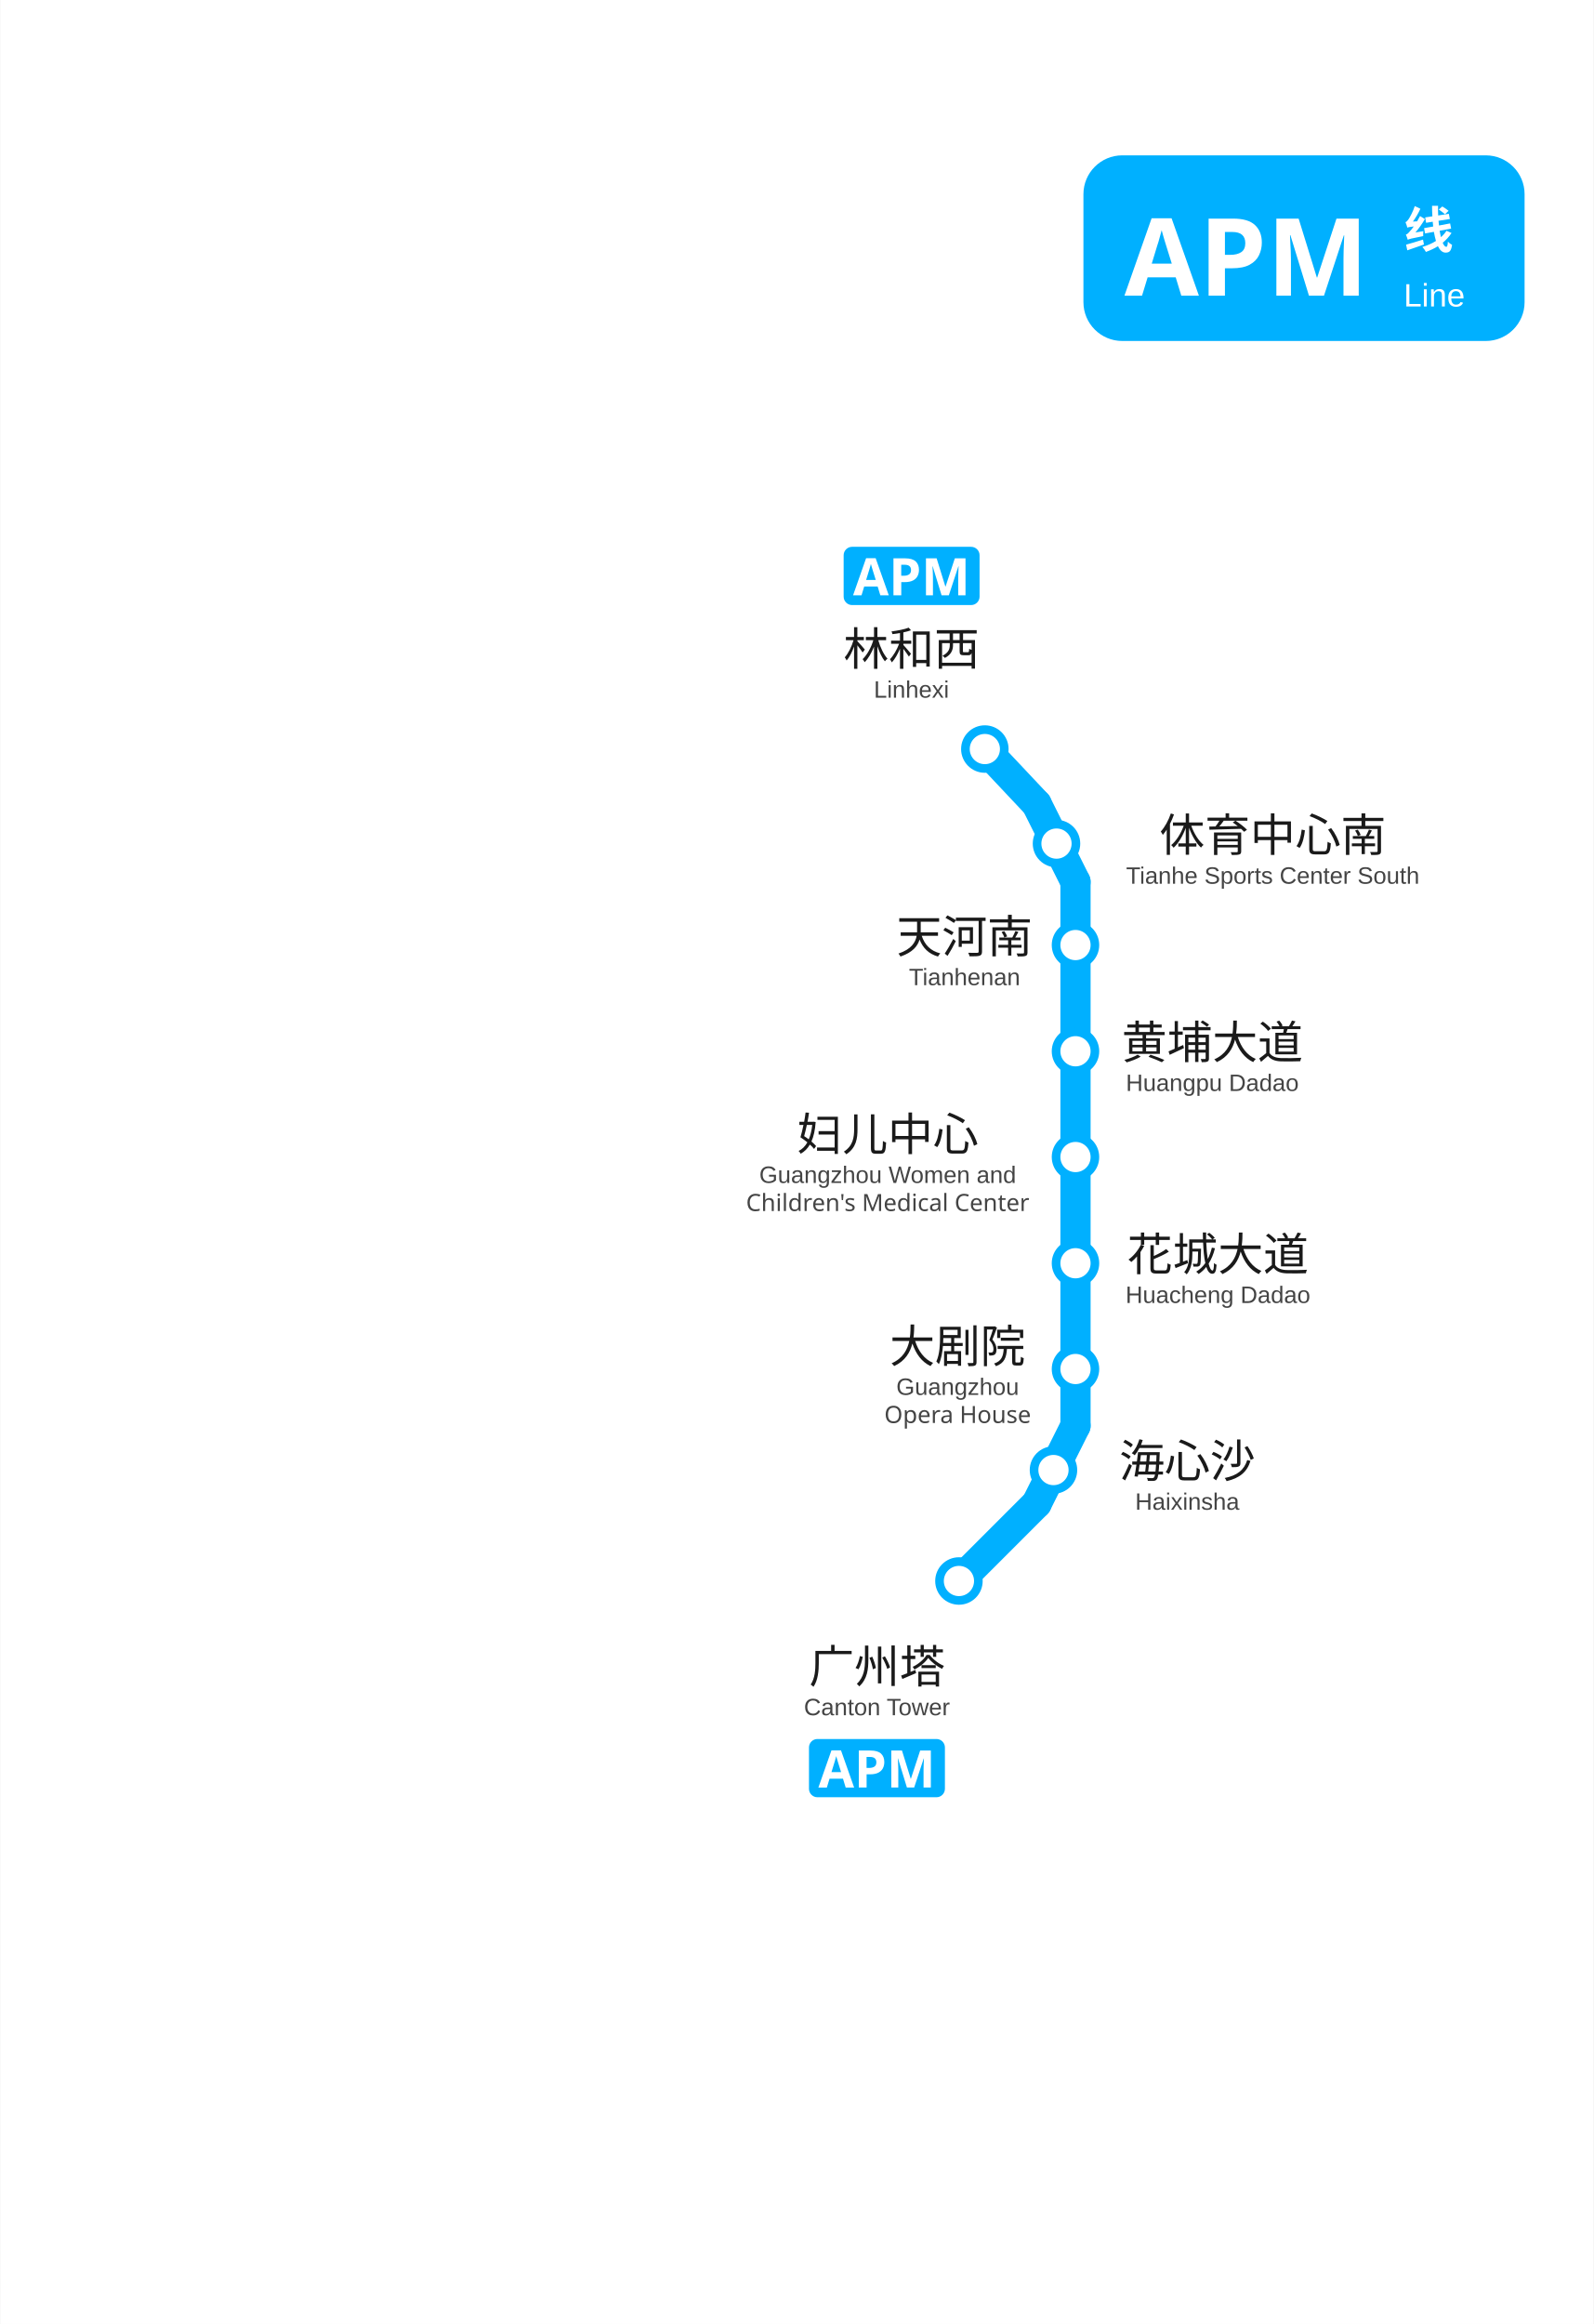
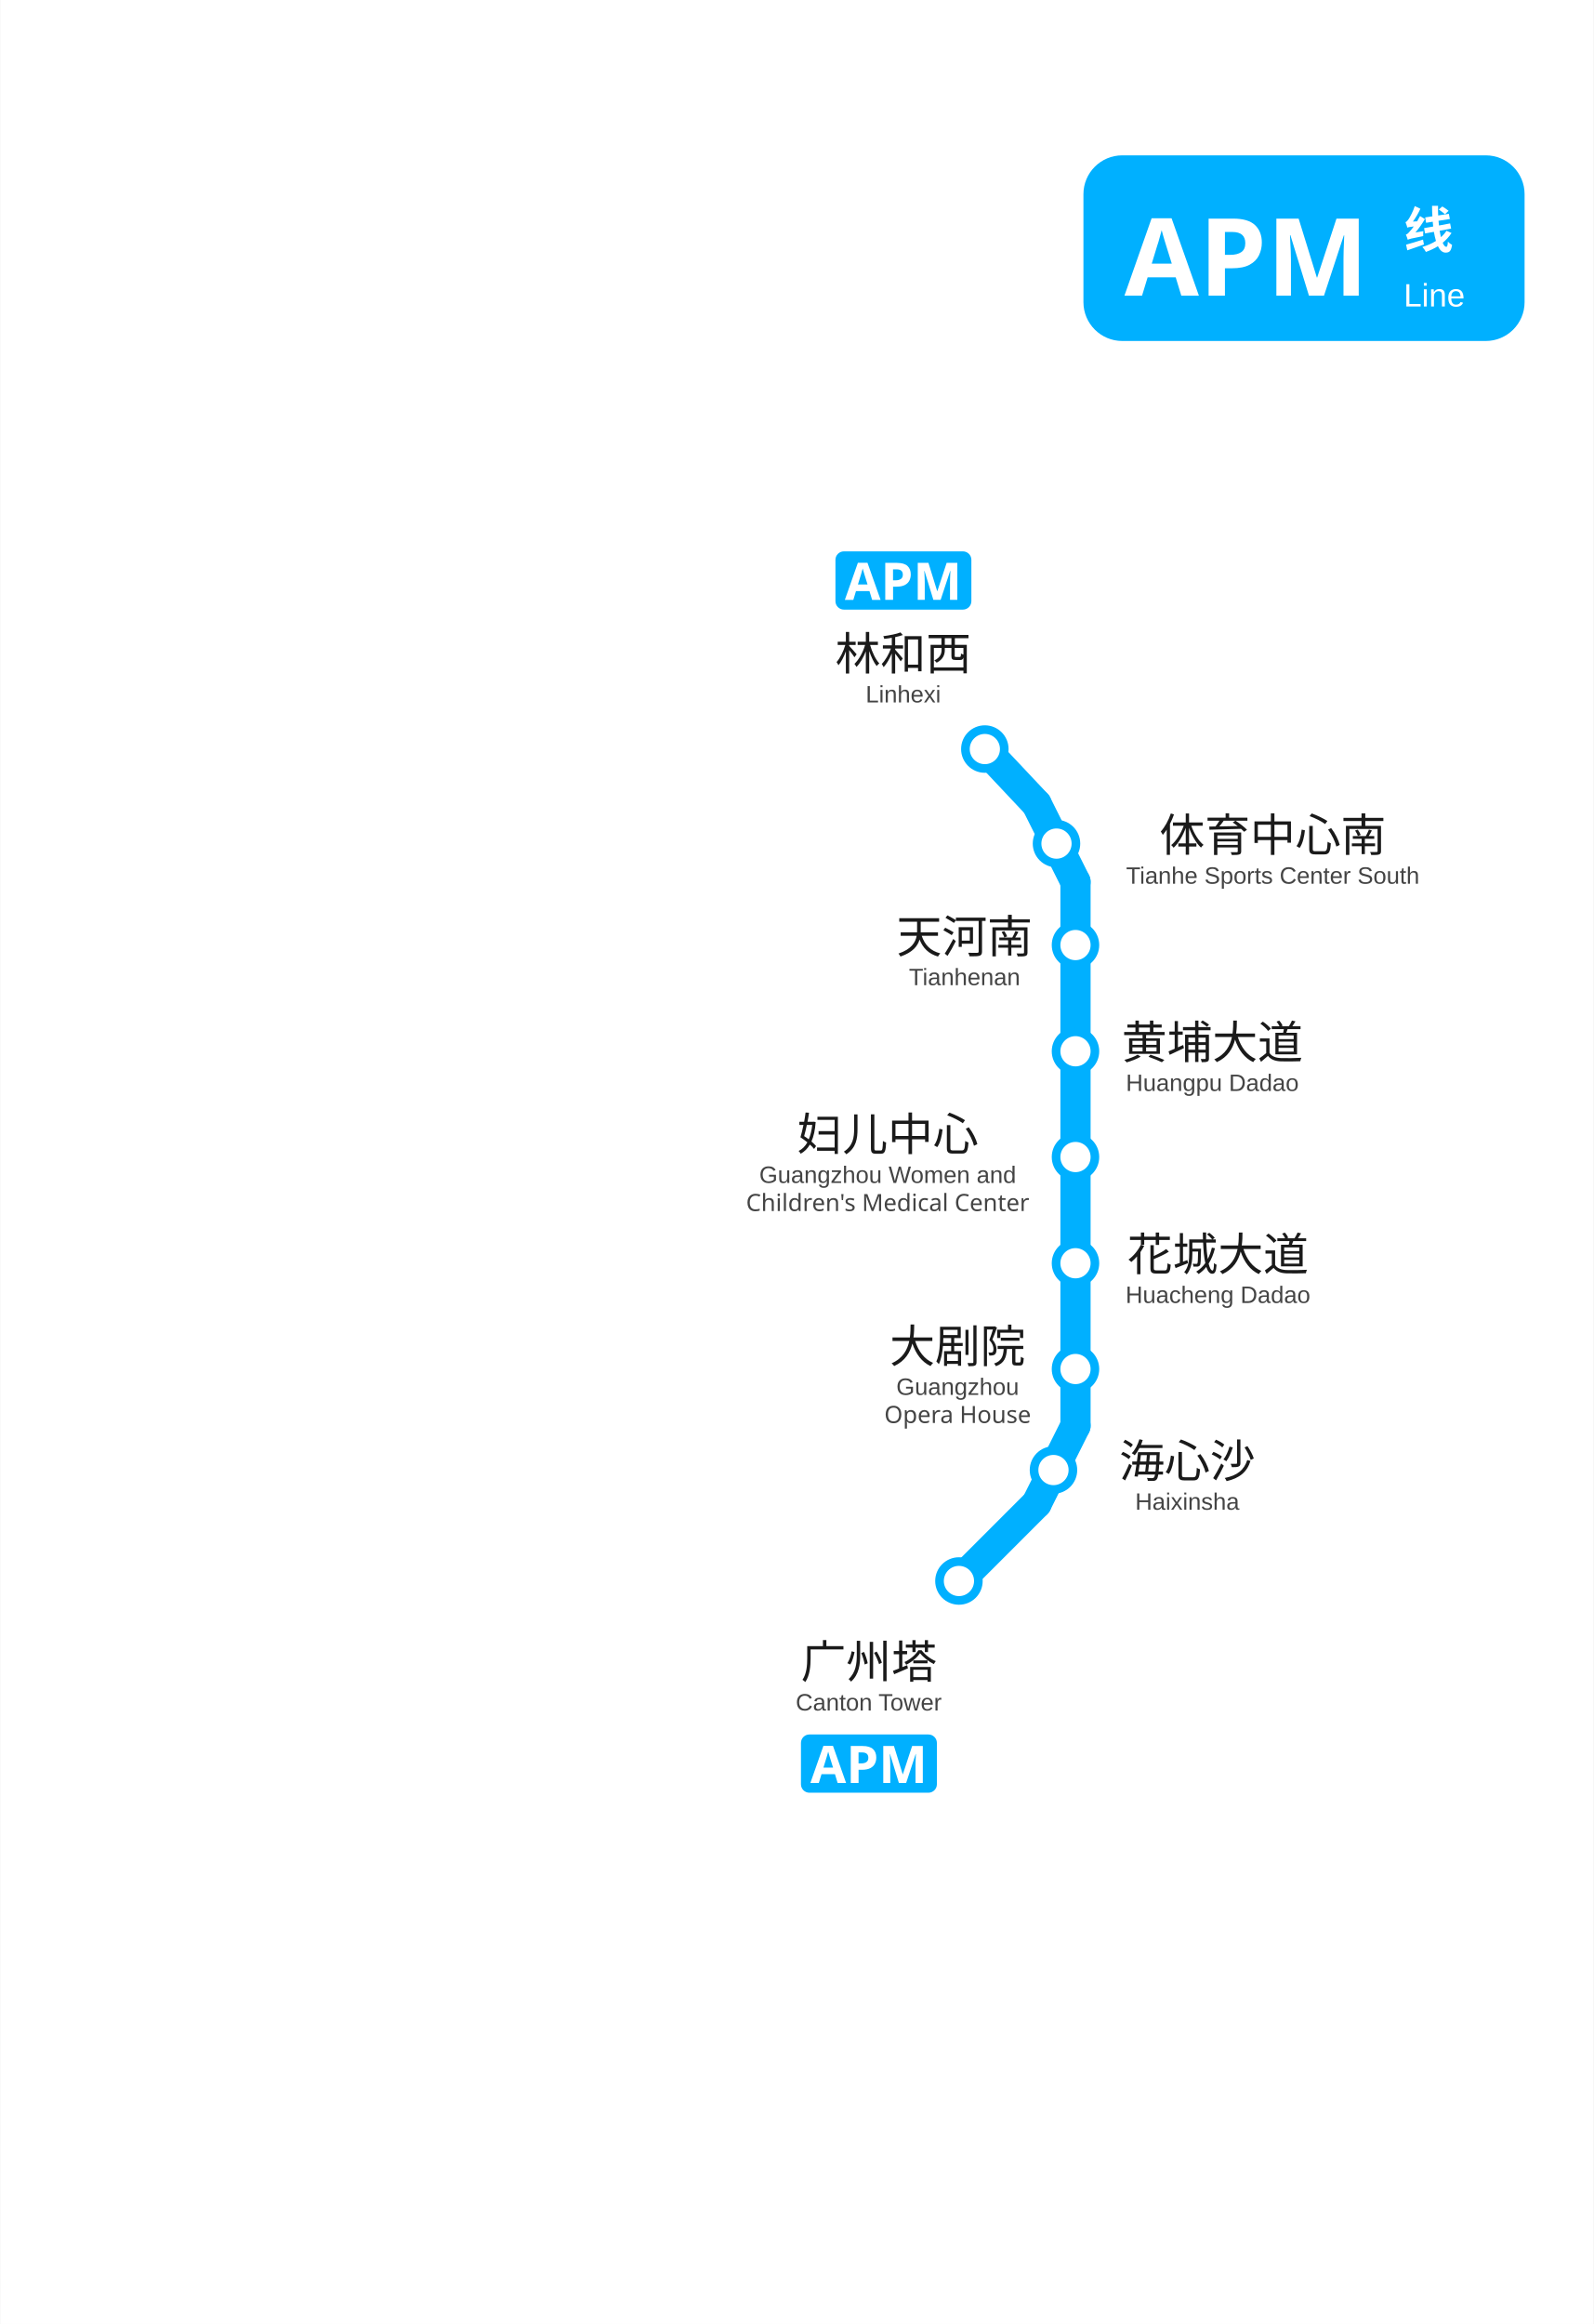
<svg xmlns="http://www.w3.org/2000/svg" viewBox="1438.4 734.0 369.1 538.3" data-pins="体育中心南,大剧院,天河南,妇儿中心,广州塔,林和西,海心沙,花城大道,黄埔大道" width="369" height="538">
  <rect x="1438.417" y="733.982" width="369.083" height="538.301" fill="#ffffff" />
  <g id="走廊">
    <line x1="1687.50" y1="938.25" x2="1687.50" y2="1064.25" style="fill:none;stroke:#00B0FF;stroke-width:7;stroke-linecap:round" />
    <line x1="1687.50" y1="1064.25" x2="1678.50" y2="1082.25" style="fill:none;stroke:#00B0FF;stroke-width:7;stroke-linecap:round" />
    <line x1="1678.50" y1="1082.25" x2="1660.50" y2="1100.25" style="fill:none;stroke:#00B0FF;stroke-width:7;stroke-linecap:round" />
    <line x1="1678.50" y1="920.25" x2="1666.50" y2="907.50" style="fill:none;stroke:#00B0FF;stroke-width:7;stroke-linecap:round" />
    <line x1="1687.50" y1="938.25" x2="1678.50" y2="920.25" style="fill:none;stroke:#00B0FF;stroke-width:7;stroke-linecap:round" />
  </g>
  <g id="站圆">
    <circle cx="1660.5" cy="1100.2" r="4.5" data-nm="广州塔" style="fill:#FFFFFF;stroke:#00B0FF;stroke-width:2" />
    <circle cx="1682.4" cy="1074.5" r="4.5" data-nm="海心沙" style="fill:#FFFFFF;stroke:#00B0FF;stroke-width:2" />
    <circle cx="1687.5" cy="1051.1" r="4.5" data-nm="大剧院" style="fill:#FFFFFF;stroke:#00B0FF;stroke-width:2" />
    <circle cx="1687.5" cy="1026.6" r="4.5" data-nm="花城大道" style="fill:#FFFFFF;stroke:#00B0FF;stroke-width:2" />
    <circle cx="1687.5" cy="1002.0" r="4.5" data-nm="妇儿中心" style="fill:#FFFFFF;stroke:#00B0FF;stroke-width:2" />
    <circle cx="1687.5" cy="977.5" r="4.5" data-nm="黄埔大道" style="fill:#FFFFFF;stroke:#00B0FF;stroke-width:2" />
    <circle cx="1687.5" cy="952.9" r="4.5" data-nm="天河南" style="fill:#FFFFFF;stroke:#00B0FF;stroke-width:2" />
    <circle cx="1683.1" cy="929.4" r="4.5" data-nm="体育中心南" style="fill:#FFFFFF;stroke:#00B0FF;stroke-width:2" />
    <circle cx="1666.5" cy="907.5" r="4.5" data-nm="林和西" style="fill:#FFFFFF;stroke:#00B0FF;stroke-width:2" />
  </g>
  <g id="线路徽标">
    <g data-badge="header" transform="translate(1689.34 769.982)" data-ink="#FFFFFF" data-box="1689.3,770.0,1791.5,813.0" data-chip="1689.3,770.0,1791.5,813.0">
      <rect x="0" y="0" width="102.2" height="43.0" rx="9.0" fill="#00B0FF" />
      <text x="9.5" y="32.5" font-family="'Microsoft YaHei', sans-serif" font-size="25" font-weight="bold" fill="#FFFFFF">APM</text>
      <text x="74.2" y="21.5" font-family="'Microsoft YaHei', sans-serif" font-size="11.5" font-weight="600" fill="#FFFFFF">线</text>
      <text x="74.2" y="35.0" font-family="Arial, sans-serif" font-size="7.5" fill="#FFFFFF">Line</text>
    </g>
-     <g data-badge="chip" transform="translate(1625.76 1136.8)" data-box="1625.8,1136.8,1657.3,1150.3">
+     <g data-badge="chip" transform="translate(1623.9 1135.75)" data-box="1623.9,1135.7,1655.4,1149.2">
      <path d="M29.54 13.49h-27.59c-1.07 0 -1.95 -0.88 -1.95 -1.95v-9.59c0 -1.07 0.88 -1.95 1.95 -1.95h27.59c1.07 0 1.95 0.88 1.95 1.95v9.59C31.49 12.61 30.61 13.49 29.54 13.49z" fill="#00B0FF" />
      <path d="M8.5 11.24l-0.62 -2.04h-3.12l-0.62 2.04h-1.96l3.02 -8.6h2.22l3.04 8.6H8.5zM7.44 7.68l-0.62 -1.99c-0.04 -0.14 -0.09 -0.31 -0.16 -0.52s-0.13 -0.42 -0.19 -0.64s-0.12 -0.4 -0.16 -0.56c-0.04 0.16 -0.09 0.36 -0.16 0.59c-0.07 0.24 -0.13 0.46 -0.19 0.67s-0.11 0.36 -0.14 0.45l-0.61 1.99H7.44z" fill="#FFFFFF" />
      <path d="M14.27 2.67c1.1 0 1.91 0.24 2.42 0.71c0.51 0.48 0.76 1.13 0.76 1.96c0 0.5 -0.1 0.97 -0.31 1.4c-0.21 0.43 -0.55 0.78 -1.04 1.04c-0.48 0.26 -1.14 0.4 -1.97 0.4h-0.78v3.05h-1.81v-8.57H14.27zM14.17 4.16h-0.83v2.54h0.6c0.51 0 0.92 -0.1 1.22 -0.31s0.45 -0.53 0.45 -0.99C15.61 4.58 15.13 4.16 14.17 4.16z" fill="#FFFFFF" />
      <path d="M22.69 11.24l-2.06 -6.72h-0.05c0.01 0.16 0.02 0.4 0.04 0.72s0.03 0.66 0.05 1.03s0.02 0.7 0.02 0.98v3.98h-1.62v-8.57h2.47l2.03 6.55h0.04l2.15 -6.55h2.47v8.57h-1.69v-4.06c0 -0.27 0.01 -0.58 0.02 -0.94c0.01 -0.35 0.02 -0.69 0.04 -1c0.01 -0.32 0.02 -0.55 0.03 -0.71h-0.05l-2.21 6.71H22.69z" fill="#FFFFFF" />
    </g>
-     <g data-badge="chip" transform="translate(1633.79 860.657)" data-box="1633.8,860.7,1665.3,874.1">
+     <g data-badge="chip" transform="translate(1631.89 861.712)" data-box="1631.9,861.7,1663.4,875.2">
      <path d="M29.54 13.49h-27.59c-1.07 0 -1.95 -0.88 -1.95 -1.95v-9.59c0 -1.07 0.88 -1.95 1.95 -1.95h27.59c1.07 0 1.95 0.88 1.95 1.95v9.59C31.49 12.61 30.61 13.49 29.54 13.49z" fill="#00B0FF" />
      <path d="M8.5 11.24l-0.62 -2.04h-3.12l-0.62 2.04h-1.96l3.02 -8.6h2.22l3.04 8.6H8.5zM7.44 7.68l-0.62 -1.99c-0.04 -0.14 -0.09 -0.31 -0.16 -0.52s-0.13 -0.42 -0.19 -0.64s-0.12 -0.4 -0.16 -0.56c-0.04 0.16 -0.09 0.36 -0.16 0.59c-0.07 0.24 -0.13 0.46 -0.19 0.67s-0.11 0.36 -0.14 0.45l-0.61 1.99H7.44z" fill="#FFFFFF" />
      <path d="M14.27 2.67c1.1 0 1.91 0.24 2.42 0.71c0.51 0.48 0.76 1.13 0.76 1.96c0 0.5 -0.1 0.97 -0.31 1.4c-0.21 0.43 -0.55 0.78 -1.04 1.04c-0.48 0.26 -1.14 0.4 -1.97 0.4h-0.78v3.05h-1.81v-8.57H14.27zM14.17 4.16h-0.83v2.54h0.6c0.51 0 0.92 -0.1 1.22 -0.31s0.45 -0.53 0.45 -0.99C15.61 4.58 15.13 4.16 14.17 4.16z" fill="#FFFFFF" />
      <path d="M22.69 11.24l-2.06 -6.72h-0.05c0.01 0.16 0.02 0.4 0.04 0.72s0.03 0.66 0.05 1.03s0.02 0.7 0.02 0.98v3.98h-1.62v-8.57h2.47l2.03 6.55h0.04l2.15 -6.55h2.47v8.57h-1.69v-4.06c0 -0.27 0.01 -0.58 0.02 -0.94c0.01 -0.35 0.02 -0.69 0.04 -1c0.01 -0.32 0.02 -0.55 0.03 -0.71h-0.05l-2.21 6.71H22.69z" fill="#FFFFFF" />
    </g>
  </g>
  <g id="站名标注" font-family="'Microsoft YaHei', 'PingFang SC', sans-serif">
-     <text x="1641.5" y="1123.8" text-anchor="middle" font-size="10.5" font-weight="500" fill="#1a1a1a">广州塔</text>
-     <text x="1641.5" y="1131.3" text-anchor="middle" font-size="5.5" font-family="Arial, sans-serif" fill="#444444">Canton Tower</text>
+     <text x="1639.6" y="1122.7" text-anchor="middle" font-size="10.5" font-weight="500" fill="#1a1a1a">广州塔</text>
+     <text x="1639.6" y="1130.2" text-anchor="middle" font-size="5.5" font-family="Arial, sans-serif" fill="#444444">Canton Tower</text>
    <text x="1713.4" y="1076.2" text-anchor="middle" font-size="10.5" font-weight="500" fill="#1a1a1a">海心沙</text>
    <text x="1713.4" y="1083.7" text-anchor="middle" font-size="5.5" font-family="Arial, sans-serif" fill="#444444">Haixinsha</text>
    <text x="1660.2" y="1049.6" text-anchor="middle" font-size="10.5" font-weight="500" fill="#1a1a1a">大剧院</text>
    <text x="1660.2" y="1057.1" text-anchor="middle" font-size="5.5" font-family="Arial, sans-serif" fill="#444444">Guangzhou</text>
    <text x="1660.2" y="1063.6" text-anchor="middle" font-size="5.5" fill="#444444">Opera House</text>
    <text x="1720.5" y="1028.3" text-anchor="middle" font-size="10.5" font-weight="500" fill="#1a1a1a">花城大道</text>
    <text x="1720.5" y="1035.8" text-anchor="middle" font-size="5.5" font-family="Arial, sans-serif" fill="#444444">Huacheng Dadao</text>
    <text x="1644.0" y="1000.5" text-anchor="middle" font-size="10.5" font-weight="500" fill="#1a1a1a">妇儿中心</text>
    <text x="1644.0" y="1008.0" text-anchor="middle" font-size="5.5" font-family="Arial, sans-serif" fill="#444444">Guangzhou Women and</text>
    <text x="1644.0" y="1014.5" text-anchor="middle" font-size="5.5" fill="#444444">Children's Medical Center</text>
    <text x="1719.2" y="979.2" text-anchor="middle" font-size="10.5" font-weight="500" fill="#1a1a1a">黄埔大道</text>
    <text x="1719.2" y="986.7" text-anchor="middle" font-size="5.5" font-family="Arial, sans-serif" fill="#444444">Huangpu Dadao</text>
    <text x="1661.8" y="954.7" text-anchor="middle" font-size="10.5" font-weight="500" fill="#1a1a1a">天河南</text>
    <text x="1661.8" y="962.2" text-anchor="middle" font-size="5.5" font-family="Arial, sans-serif" fill="#444444">Tianhenan</text>
    <text x="1733.2" y="931.2" text-anchor="middle" font-size="10.5" font-weight="500" fill="#1a1a1a">体育中心南</text>
    <text x="1733.2" y="938.7" text-anchor="middle" font-size="5.5" font-family="Arial, sans-serif" fill="#444444">Tianhe Sports Center South</text>
-     <text x="1649.5" y="888.1" text-anchor="middle" font-size="10.5" font-weight="500" fill="#1a1a1a">林和西</text>
-     <text x="1649.5" y="895.6" text-anchor="middle" font-size="5.5" font-family="Arial, sans-serif" fill="#444444">Linhexi</text>
+     <text x="1647.6" y="889.2" text-anchor="middle" font-size="10.5" font-weight="500" fill="#1a1a1a">林和西</text>
+     <text x="1647.6" y="896.7" text-anchor="middle" font-size="5.5" font-family="Arial, sans-serif" fill="#444444">Linhexi</text>
  </g>
</svg>
